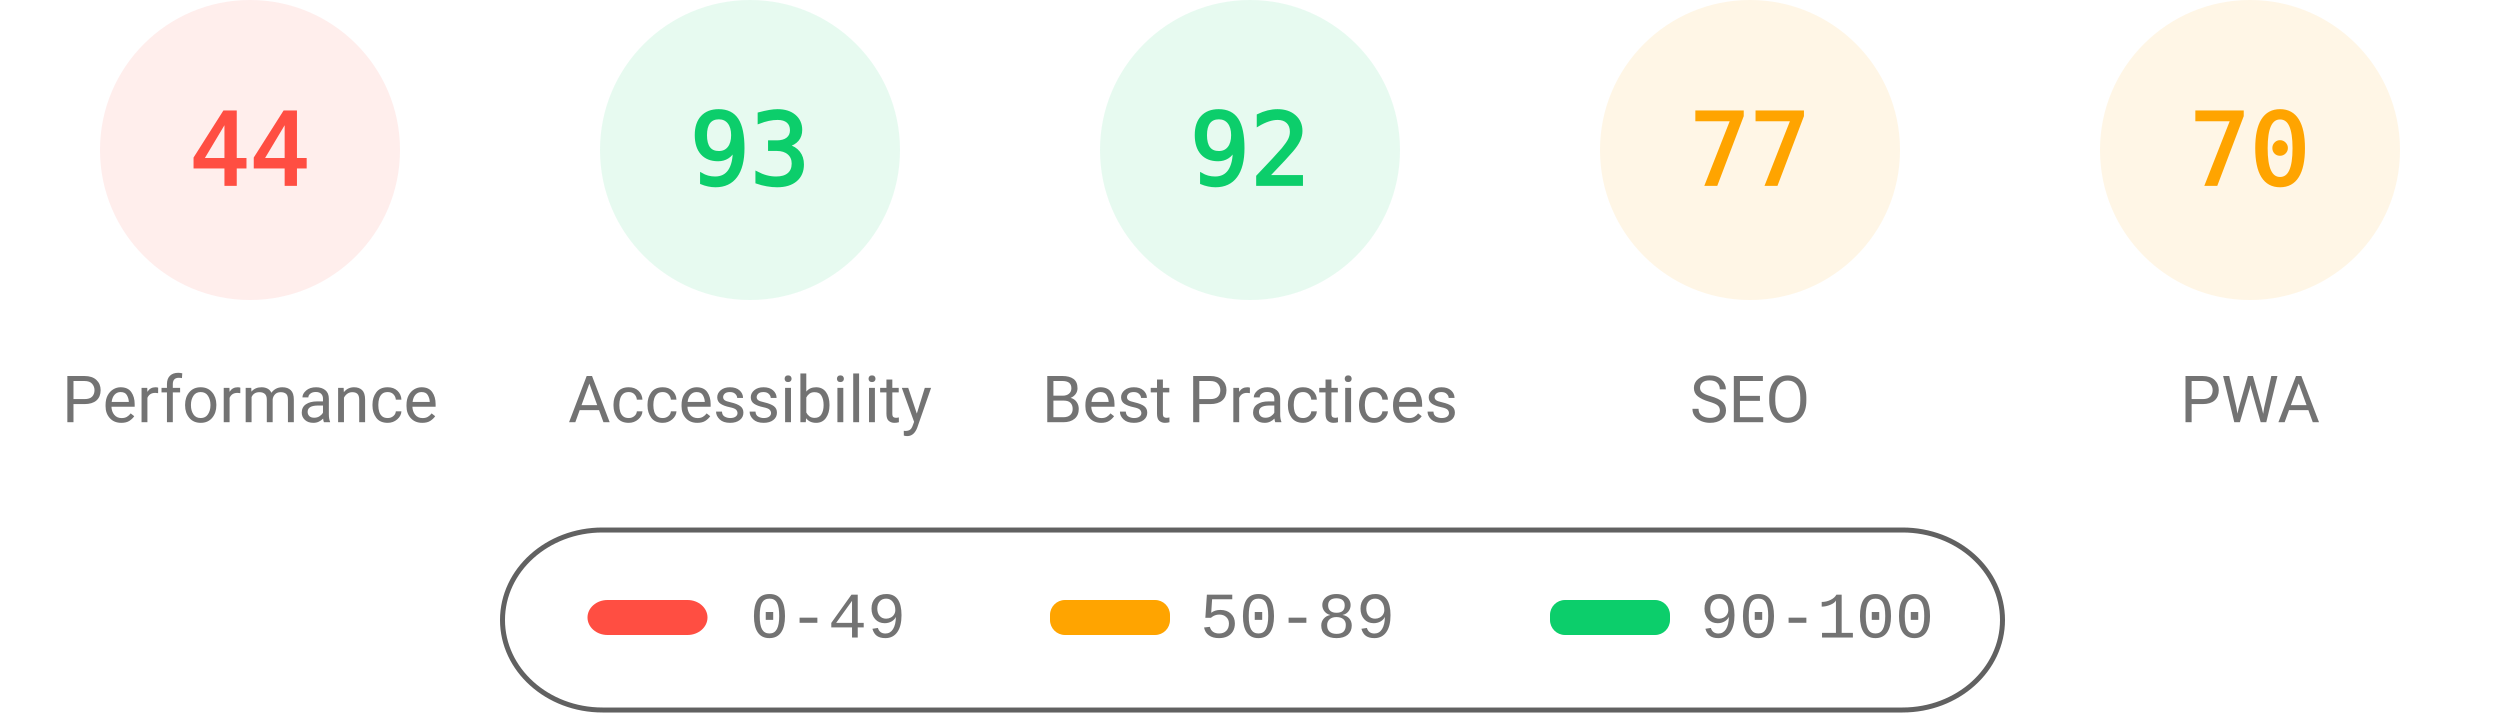
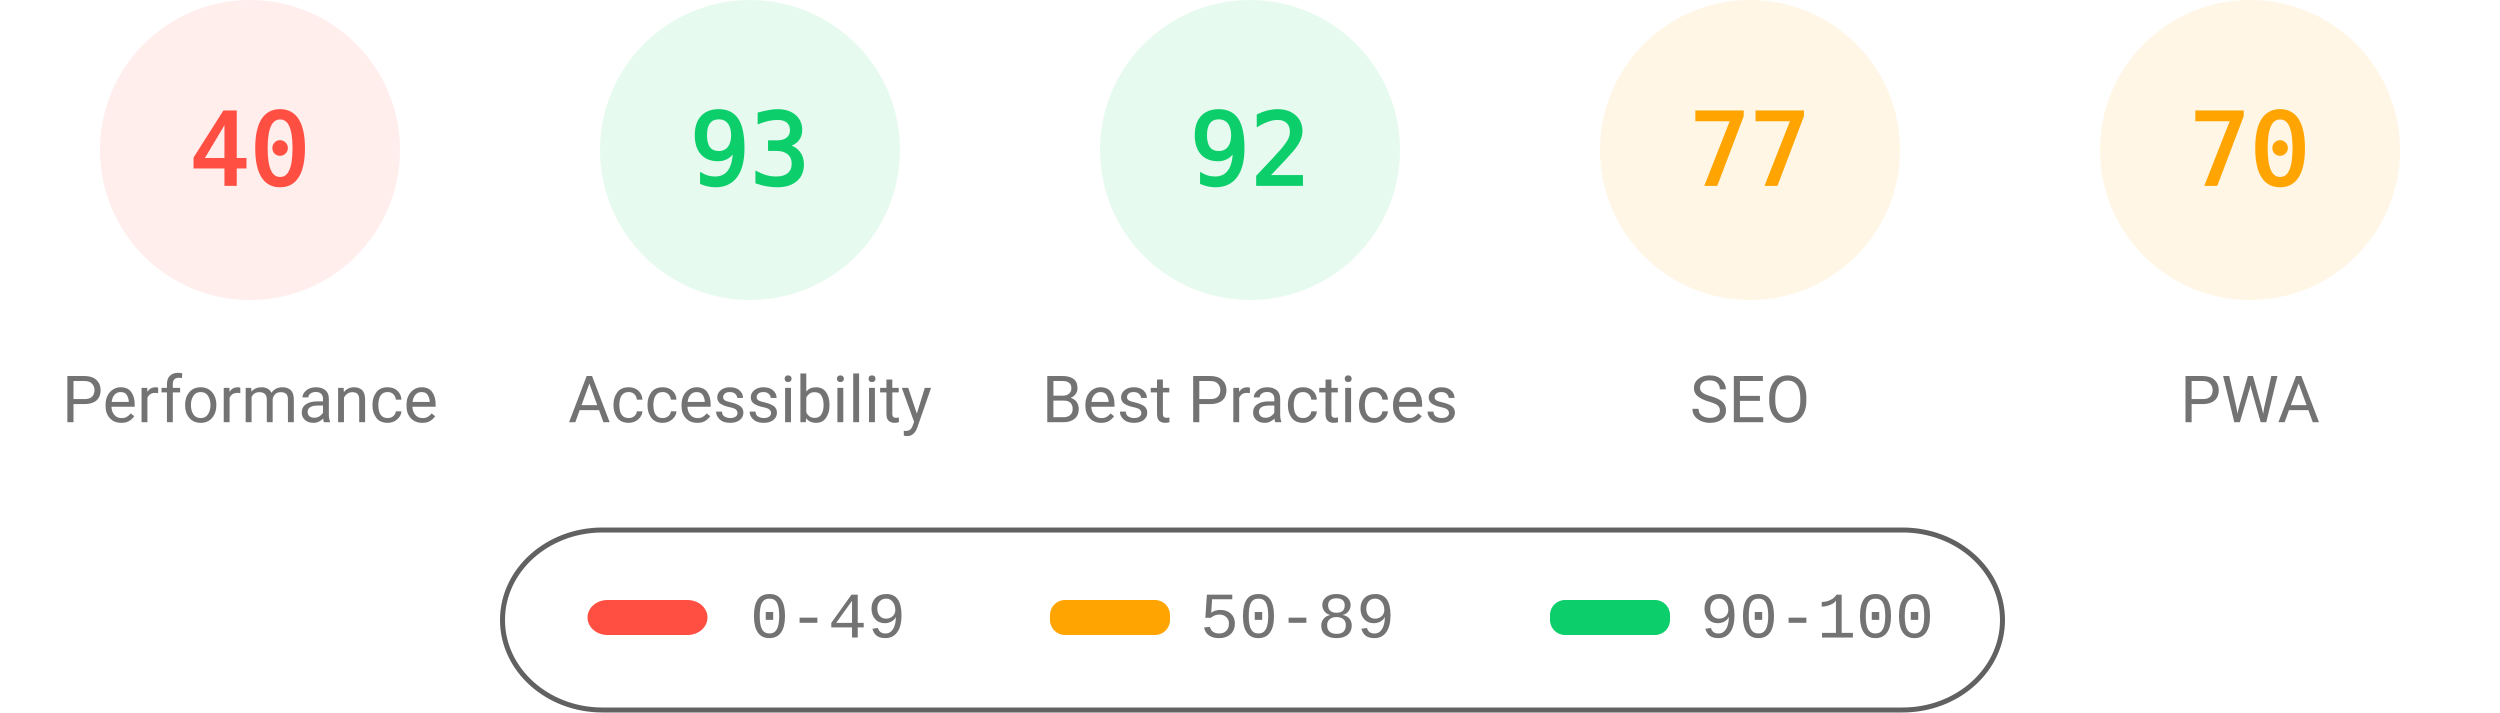
<svg xmlns="http://www.w3.org/2000/svg" fill="none" width="1000" height="285">
  <style>.gauge-base{opacity:.1}.gauge-arc{fill:none;animation-delay:250ms;stroke-linecap:round;transform:rotate(-90deg);transform-origin:100px 60px;animation:load-gauge 1s ease forwards}.guage-text{font-size:40px;font-family:monospace;text-align:center}.guage-red{color:#ff4e42;fill:#ff4e42;stroke:#ff4e42}.guage-orange{color:#ffa400;fill:#ffa400;stroke:#ffa400}.guage-green{color:#0cce6b;fill:#0cce6b;stroke:#0cce6b}.guage-undefined{color:#5c5c5c;fill:#5c5c5c;stroke:#5c5c5c}.guage-title{color:#737373;fill:#737373;stroke:none;font-size:26px;line-height:26px;font-family:Roboto,Halvetica,Arial,sans-serif}@keyframes load-gauge{from{stroke-dasharray:0 352.858}}</style>
  <svg class="guage-div guage-perf guage-red" viewBox="0 0 200 200" width="200" height="200">
    <circle class="gauge-base" r="56" cx="100" cy="60" stroke-width="8" />
-     <circle class="gauge-arc guage-arc-1" r="56" cx="100" cy="60" stroke-width="8" style="stroke-dasharray:154.818,351.858" />
-     <text class="guage-text" x="100" y="60" alignment-baseline="central" dominant-baseline="central" text-anchor="middle">44</text>
+     <circle class="gauge-arc guage-arc-1" r="56" cx="100" cy="60" stroke-width="8" style="stroke-dasharray:140.743,351.858" />
+     <text class="guage-text" x="100" y="60" alignment-baseline="central" dominant-baseline="central" text-anchor="middle">40</text>
    <text class="guage-title" x="100" y="160" alignment-baseline="central" dominant-baseline="central" text-anchor="middle">Performance</text>
  </svg>
  <svg class="guage-div guage-acc guage-green" viewBox="0 0 200 200" width="200" height="200" x="200">
    <circle class="gauge-base" r="56" cx="100" cy="60" stroke-width="8" />
    <circle class="gauge-arc guage-arc-2" r="56" cx="100" cy="60" stroke-width="8" style="stroke-dasharray:327.228,351.858" />
    <text class="guage-text" x="100" y="60" alignment-baseline="central" dominant-baseline="central" text-anchor="middle">93</text>
    <text class="guage-title" x="100" y="160" alignment-baseline="central" dominant-baseline="central" text-anchor="middle">Accessibility</text>
  </svg>
  <svg class="guage-div guage-best guage-green" viewBox="0 0 200 200" width="200" height="200" x="400">
    <circle class="gauge-base" r="56" cx="100" cy="60" stroke-width="8" />
    <circle class="gauge-arc guage-arc-3" r="56" cx="100" cy="60" stroke-width="8" style="stroke-dasharray:323.709,351.858" />
    <text class="guage-text" x="100" y="60" alignment-baseline="central" dominant-baseline="central" text-anchor="middle">92</text>
    <text class="guage-title" x="100" y="160" alignment-baseline="central" dominant-baseline="central" text-anchor="middle">Best Practices</text>
  </svg>
  <svg class="guage-div guage-seo guage-orange" viewBox="0 0 200 200" width="200" height="200" x="600">
    <circle class="gauge-base" r="56" cx="100" cy="60" stroke-width="8" />
    <circle class="gauge-arc guage-arc-4" r="56" cx="100" cy="60" stroke-width="8" style="stroke-dasharray:270.931,351.858" />
    <text class="guage-text" x="100" y="60" alignment-baseline="central" dominant-baseline="central" text-anchor="middle">77</text>
    <text class="guage-title" x="100" y="160" alignment-baseline="central" dominant-baseline="central" text-anchor="middle">SEO</text>
  </svg>
  <svg class="guage-div guage-pwa guage-orange" viewBox="0 0 200 200" width="200" height="200" x="800">
    <circle class="gauge-base" r="56" cx="100" cy="60" stroke-width="8" />
    <circle class="gauge-arc guage-arc-4" r="56" cx="100" cy="60" stroke-width="8" style="stroke-dasharray:246.301,351.858" />
    <text class="guage-text" x="100" y="60" alignment-baseline="central" dominant-baseline="central" text-anchor="middle">70</text>
    <text class="guage-title" x="100" y="160" alignment-baseline="central" dominant-baseline="central" text-anchor="middle">PWA</text>
  </svg>
  <svg width="604" height="76" x="200" y="210">
    <path fill="none" id="canvas_background" d="M-1-1h604v80H-1z" />
    <rect fill-opacity="0" stroke="#616161" stroke-width="2" rx="40" id="svg_2" height="72" width="600" y="2" x="1" fill="#000" />
    <rect stroke="#000" rx="8" id="svg_3" height="14" width="48" y="30" x="35" stroke-opacity="null" stroke-width="0" fill="#ff4e42" />
    <rect stroke="#000" rx="6" id="svg_4" height="14" width="48" y="30" x="220" stroke-opacity="null" stroke-width="0" fill="#ffa400" />
    <rect stroke="#000" rx="6" id="svg_5" height="14" width="48" y="30" x="420" stroke-opacity="null" stroke-width="0" fill="#0cce6b" />
    <text xml:space="preserve" text-anchor="start" font-family="'Courier New', Courier, monospace" font-size="26" id="svg_6" y="45" x="100" stroke-opacity="null" stroke-width="0" stroke="#000" fill="#737373">0-49</text>
    <text xml:space="preserve" text-anchor="start" font-family="'Courier New', Courier, monospace" font-size="26" id="svg_7" y="45" x="280" stroke-opacity="null" stroke-width="0" stroke="#000" fill="#737373">50-89</text>
    <text xml:space="preserve" text-anchor="start" font-family="'Courier New', Courier, monospace" font-size="26" id="svg_8" y="45" x="480" stroke-opacity="null" stroke-width="0" stroke="#000" fill="#737373">90-100</text>
  </svg>
</svg>
